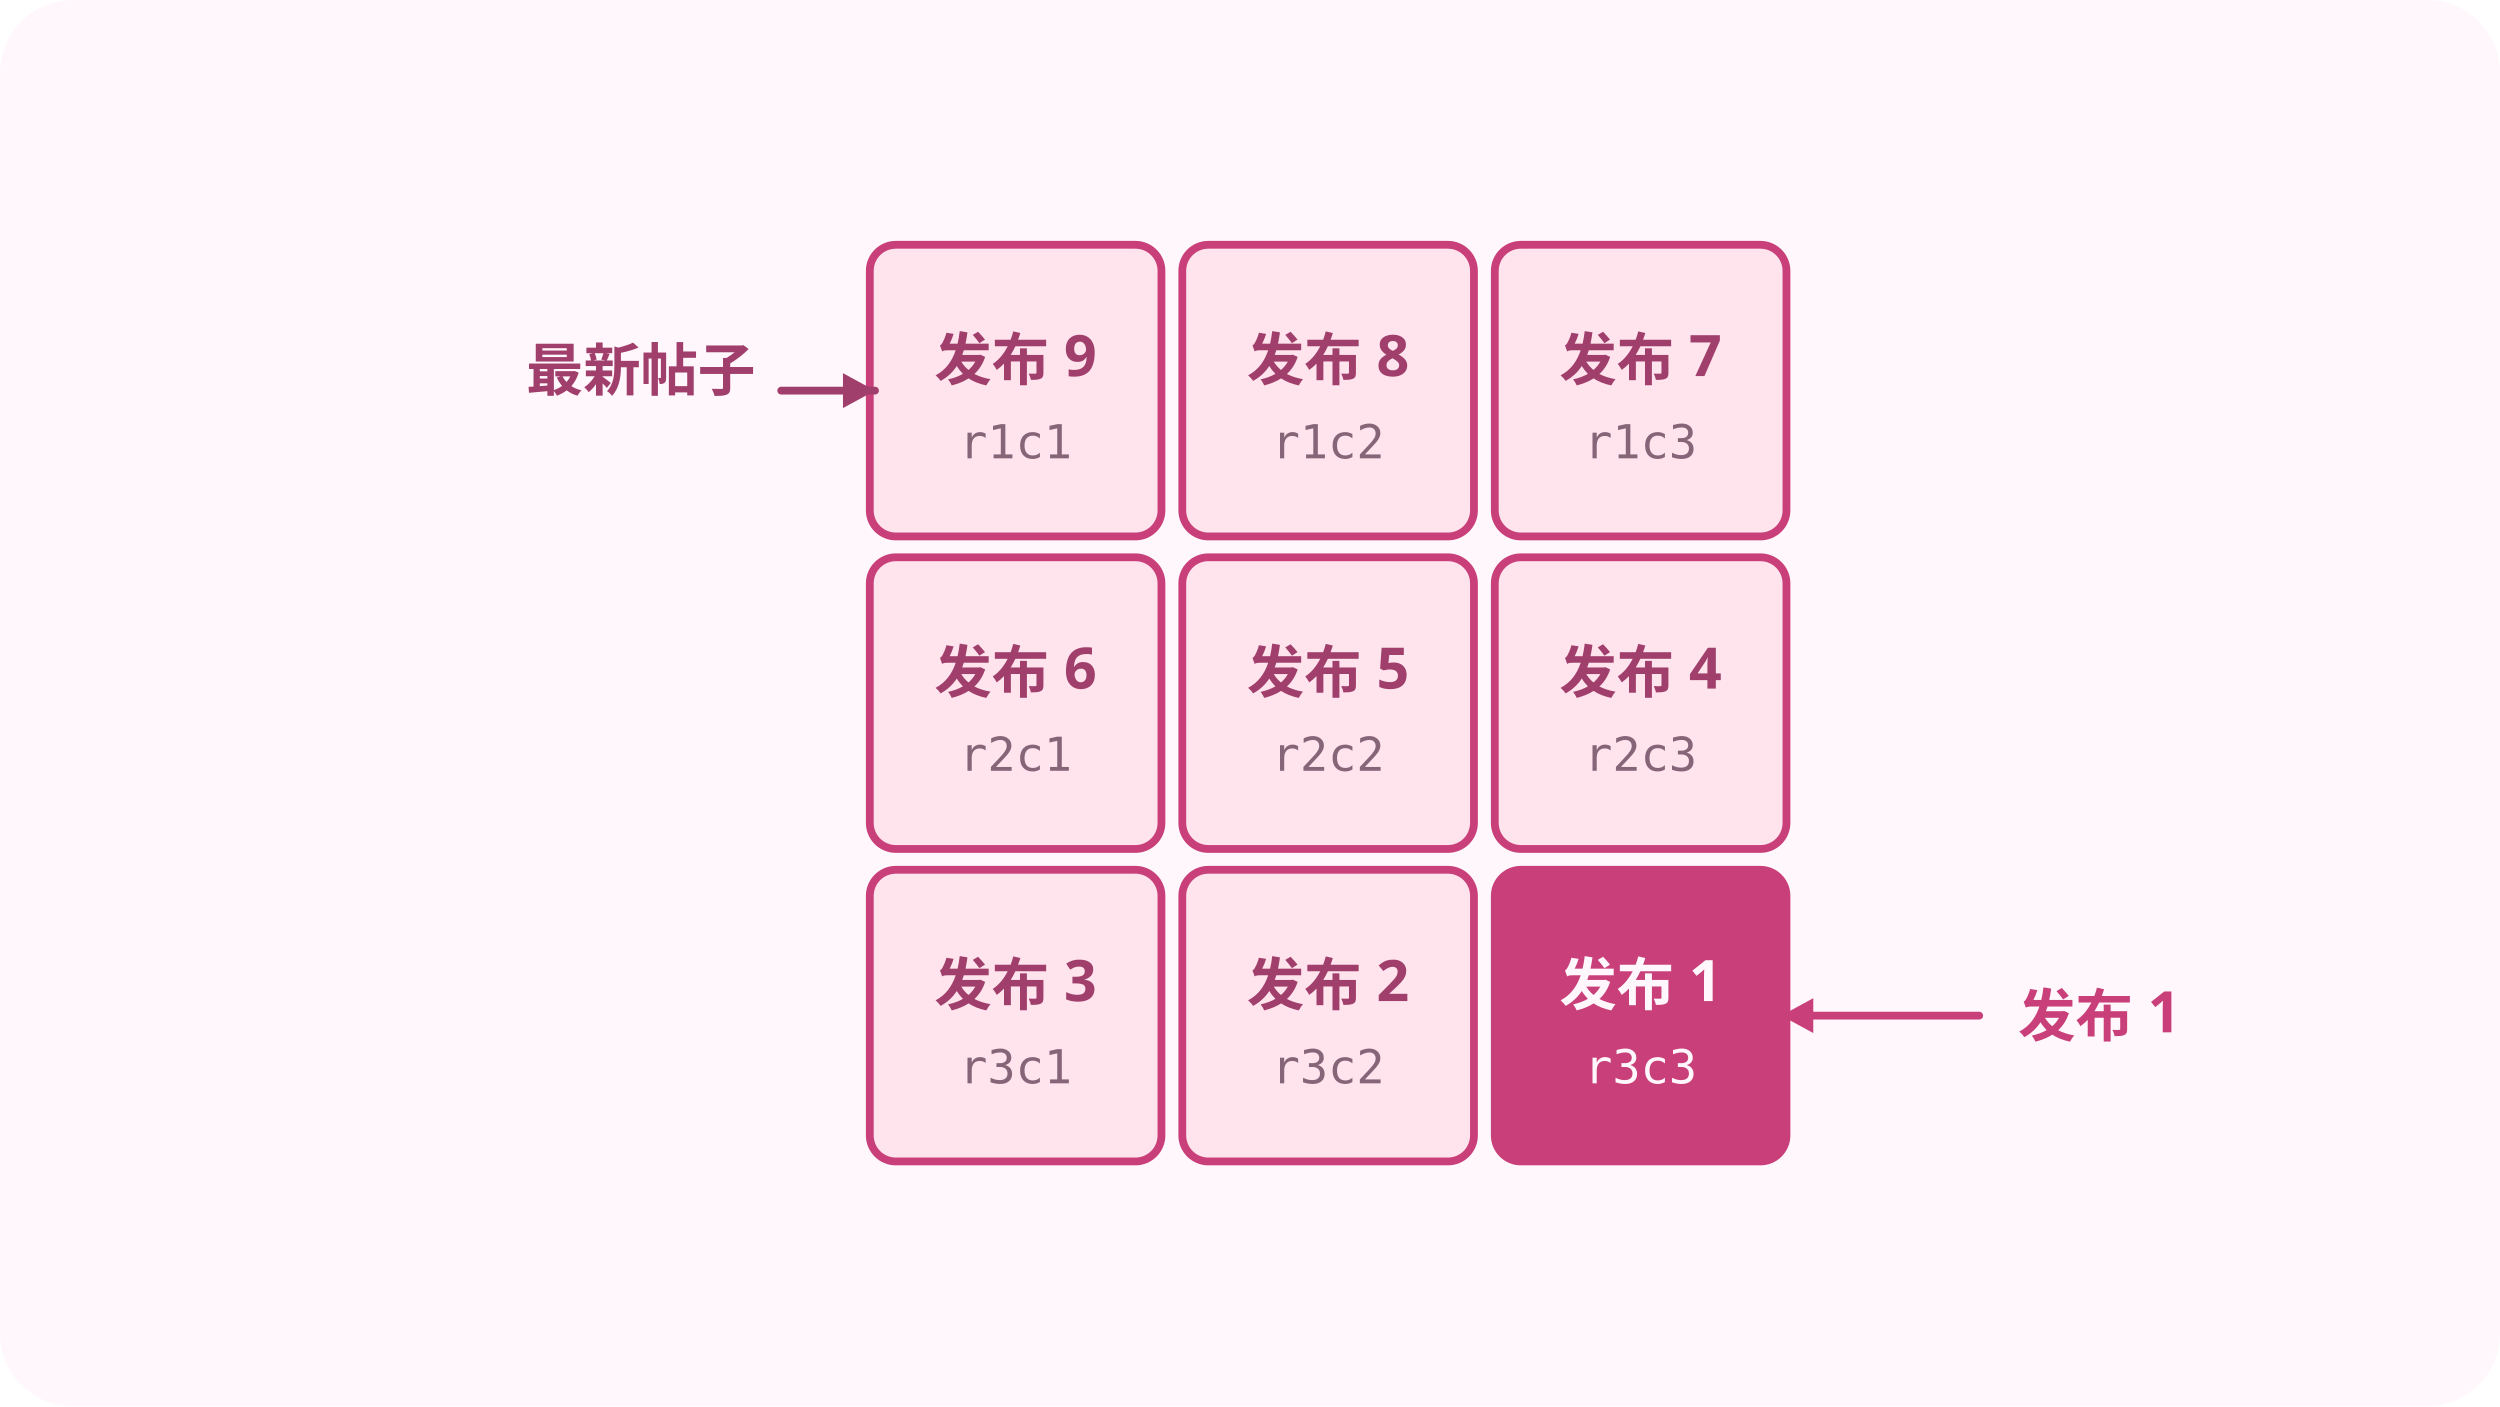
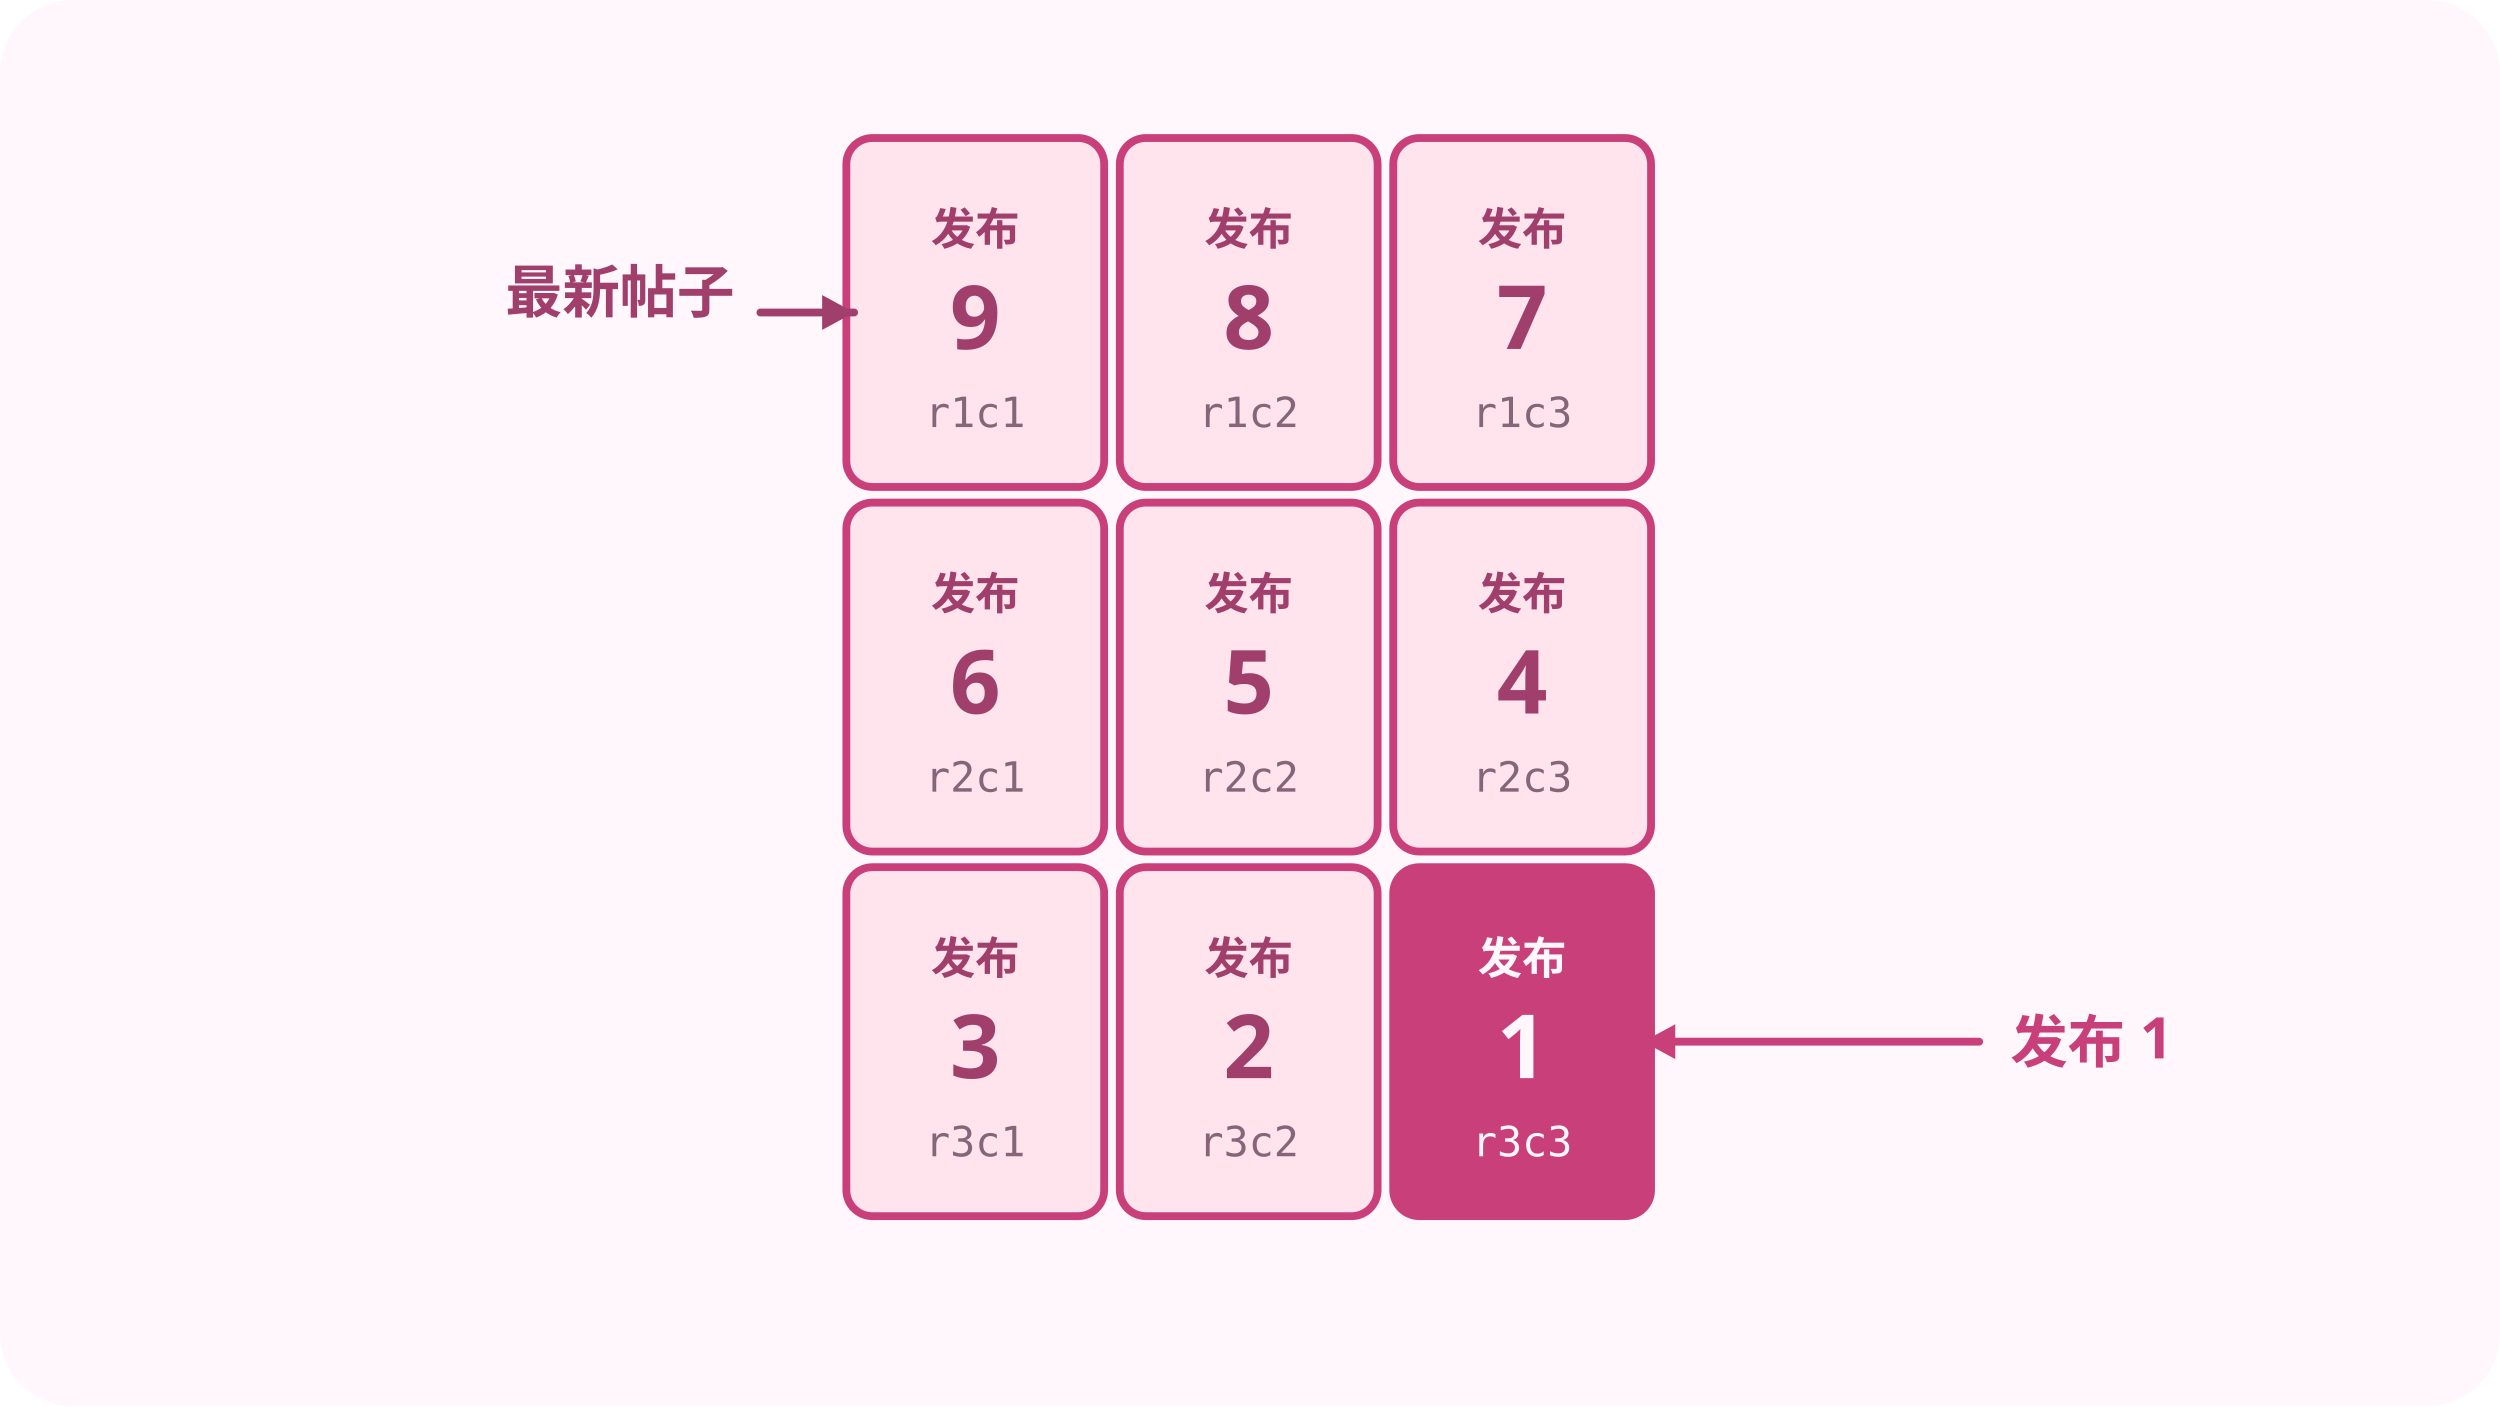
<svg xmlns="http://www.w3.org/2000/svg" viewBox="0 0 960 540" role="img" aria-label="最后一张先发：它最终会在右下角。">
  <rect width="960" height="540" rx="28" fill="#fff7fb" />
-   <rect x="334" y="94" width="112" height="112" rx="10" fill="#ffe4ee" stroke="#c83f79" stroke-width="3" />
-   <text x="390.0" y="146.0" fill="#a13f6c" font-size="22" font-weight="800" text-anchor="middle" font-family="system-ui,'PingFang SC','Noto Sans SC','Hiragino Sans',sans-serif">发布 9</text>
-   <text x="390.0" y="176.0" fill="#876579" font-size="18" font-weight="400" text-anchor="middle" font-family="ui-monospace,Menlo,Consolas,monospace">r1c1</text>
-   <rect x="454" y="94" width="112" height="112" rx="10" fill="#ffe4ee" stroke="#c83f79" stroke-width="3" />
-   <text x="510.0" y="146.0" fill="#a13f6c" font-size="22" font-weight="800" text-anchor="middle" font-family="system-ui,'PingFang SC','Noto Sans SC','Hiragino Sans',sans-serif">发布 8</text>
-   <text x="510.0" y="176.0" fill="#876579" font-size="18" font-weight="400" text-anchor="middle" font-family="ui-monospace,Menlo,Consolas,monospace">r1c2</text>
-   <rect x="574" y="94" width="112" height="112" rx="10" fill="#ffe4ee" stroke="#c83f79" stroke-width="3" />
-   <text x="630.0" y="146.0" fill="#a13f6c" font-size="22" font-weight="800" text-anchor="middle" font-family="system-ui,'PingFang SC','Noto Sans SC','Hiragino Sans',sans-serif">发布 7</text>
-   <text x="630.0" y="176.0" fill="#876579" font-size="18" font-weight="400" text-anchor="middle" font-family="ui-monospace,Menlo,Consolas,monospace">r1c3</text>
-   <rect x="334" y="214" width="112" height="112" rx="10" fill="#ffe4ee" stroke="#c83f79" stroke-width="3" />
-   <text x="390.0" y="266.0" fill="#a13f6c" font-size="22" font-weight="800" text-anchor="middle" font-family="system-ui,'PingFang SC','Noto Sans SC','Hiragino Sans',sans-serif">发布 6</text>
-   <text x="390.0" y="296.0" fill="#876579" font-size="18" font-weight="400" text-anchor="middle" font-family="ui-monospace,Menlo,Consolas,monospace">r2c1</text>
-   <rect x="454" y="214" width="112" height="112" rx="10" fill="#ffe4ee" stroke="#c83f79" stroke-width="3" />
-   <text x="510.0" y="266.0" fill="#a13f6c" font-size="22" font-weight="800" text-anchor="middle" font-family="system-ui,'PingFang SC','Noto Sans SC','Hiragino Sans',sans-serif">发布 5</text>
-   <text x="510.0" y="296.0" fill="#876579" font-size="18" font-weight="400" text-anchor="middle" font-family="ui-monospace,Menlo,Consolas,monospace">r2c2</text>
-   <rect x="574" y="214" width="112" height="112" rx="10" fill="#ffe4ee" stroke="#c83f79" stroke-width="3" />
-   <text x="630.0" y="266.0" fill="#a13f6c" font-size="22" font-weight="800" text-anchor="middle" font-family="system-ui,'PingFang SC','Noto Sans SC','Hiragino Sans',sans-serif">发布 4</text>
-   <text x="630.0" y="296.0" fill="#876579" font-size="18" font-weight="400" text-anchor="middle" font-family="ui-monospace,Menlo,Consolas,monospace">r2c3</text>
-   <rect x="334" y="334" width="112" height="112" rx="10" fill="#ffe4ee" stroke="#c83f79" stroke-width="3" />
-   <text x="390.0" y="386.0" fill="#a13f6c" font-size="22" font-weight="800" text-anchor="middle" font-family="system-ui,'PingFang SC','Noto Sans SC','Hiragino Sans',sans-serif">发布 3</text>
-   <text x="390.0" y="416.0" fill="#876579" font-size="18" font-weight="400" text-anchor="middle" font-family="ui-monospace,Menlo,Consolas,monospace">r3c1</text>
-   <rect x="454" y="334" width="112" height="112" rx="10" fill="#ffe4ee" stroke="#c83f79" stroke-width="3" />
-   <text x="510.0" y="386.0" fill="#a13f6c" font-size="22" font-weight="800" text-anchor="middle" font-family="system-ui,'PingFang SC','Noto Sans SC','Hiragino Sans',sans-serif">发布 2</text>
-   <text x="510.0" y="416.0" fill="#876579" font-size="18" font-weight="400" text-anchor="middle" font-family="ui-monospace,Menlo,Consolas,monospace">r3c2</text>
-   <rect x="574" y="334" width="112" height="112" rx="10" fill="#c83f79" stroke="#c83f79" stroke-width="3" />
-   <text x="630.0" y="386.0" fill="#fff7fb" font-size="22" font-weight="800" text-anchor="middle" font-family="system-ui,'PingFang SC','Noto Sans SC','Hiragino Sans',sans-serif">发布 1</text>
-   <text x="630.0" y="416.0" fill="#fff7fb" font-size="18" font-weight="400" text-anchor="middle" font-family="ui-monospace,Menlo,Consolas,monospace">r3c3</text>
-   <line x1="300" y1="150" x2="336" y2="150" stroke="#a13f6c" stroke-width="3" stroke-linecap="round" />
-   <path d="M336 150 L323.7 156.7 L323.7 143.3 Z" fill="#a13f6c" />
-   <text x="290" y="150" fill="#a13f6c" font-size="22" font-weight="800" text-anchor="end" font-family="system-ui,'PingFang SC','Noto Sans SC','Hiragino Sans',sans-serif">最新帖子</text>
-   <line x1="760" y1="390" x2="684" y2="390" stroke="#c83f79" stroke-width="3" stroke-linecap="round" />
-   <path d="M684 390 L696.3 383.3 L696.3 396.7 Z" fill="#c83f79" />
-   <text x="775" y="398" fill="#c83f79" font-size="22" font-weight="800" text-anchor="start" font-family="system-ui,'PingFang SC','Noto Sans SC','Hiragino Sans',sans-serif">发布 1</text>
+   <rect x="325" y="53" width="99" height="134" rx="10" fill="#ffe4ee" stroke="#c83f79" stroke-width="3" />
+   <text x="374.5" y="94" fill="#a13f6c" font-size="17" font-weight="700" text-anchor="middle" font-family="system-ui,'PingFang SC','Noto Sans SC','Hiragino Sans',sans-serif">发布</text>
+   <text x="374.5" y="134" fill="#a13f6c" font-size="34" font-weight="800" text-anchor="middle" font-family="system-ui,'PingFang SC','Noto Sans SC','Hiragino Sans',sans-serif">9</text>
+   <text x="374.5" y="164" fill="#876579" font-size="16" font-weight="400" text-anchor="middle" font-family="ui-monospace,Menlo,Consolas,monospace">r1c1</text>
+   <rect x="430" y="53" width="99" height="134" rx="10" fill="#ffe4ee" stroke="#c83f79" stroke-width="3" />
+   <text x="479.5" y="94" fill="#a13f6c" font-size="17" font-weight="700" text-anchor="middle" font-family="system-ui,'PingFang SC','Noto Sans SC','Hiragino Sans',sans-serif">发布</text>
+   <text x="479.5" y="134" fill="#a13f6c" font-size="34" font-weight="800" text-anchor="middle" font-family="system-ui,'PingFang SC','Noto Sans SC','Hiragino Sans',sans-serif">8</text>
+   <text x="479.5" y="164" fill="#876579" font-size="16" font-weight="400" text-anchor="middle" font-family="ui-monospace,Menlo,Consolas,monospace">r1c2</text>
+   <rect x="535" y="53" width="99" height="134" rx="10" fill="#ffe4ee" stroke="#c83f79" stroke-width="3" />
+   <text x="584.5" y="94" fill="#a13f6c" font-size="17" font-weight="700" text-anchor="middle" font-family="system-ui,'PingFang SC','Noto Sans SC','Hiragino Sans',sans-serif">发布</text>
+   <text x="584.5" y="134" fill="#a13f6c" font-size="34" font-weight="800" text-anchor="middle" font-family="system-ui,'PingFang SC','Noto Sans SC','Hiragino Sans',sans-serif">7</text>
+   <text x="584.5" y="164" fill="#876579" font-size="16" font-weight="400" text-anchor="middle" font-family="ui-monospace,Menlo,Consolas,monospace">r1c3</text>
+   <rect x="325" y="193" width="99" height="134" rx="10" fill="#ffe4ee" stroke="#c83f79" stroke-width="3" />
+   <text x="374.5" y="234" fill="#a13f6c" font-size="17" font-weight="700" text-anchor="middle" font-family="system-ui,'PingFang SC','Noto Sans SC','Hiragino Sans',sans-serif">发布</text>
+   <text x="374.5" y="274" fill="#a13f6c" font-size="34" font-weight="800" text-anchor="middle" font-family="system-ui,'PingFang SC','Noto Sans SC','Hiragino Sans',sans-serif">6</text>
+   <text x="374.5" y="304" fill="#876579" font-size="16" font-weight="400" text-anchor="middle" font-family="ui-monospace,Menlo,Consolas,monospace">r2c1</text>
+   <rect x="430" y="193" width="99" height="134" rx="10" fill="#ffe4ee" stroke="#c83f79" stroke-width="3" />
+   <text x="479.5" y="234" fill="#a13f6c" font-size="17" font-weight="700" text-anchor="middle" font-family="system-ui,'PingFang SC','Noto Sans SC','Hiragino Sans',sans-serif">发布</text>
+   <text x="479.5" y="274" fill="#a13f6c" font-size="34" font-weight="800" text-anchor="middle" font-family="system-ui,'PingFang SC','Noto Sans SC','Hiragino Sans',sans-serif">5</text>
+   <text x="479.5" y="304" fill="#876579" font-size="16" font-weight="400" text-anchor="middle" font-family="ui-monospace,Menlo,Consolas,monospace">r2c2</text>
+   <rect x="535" y="193" width="99" height="134" rx="10" fill="#ffe4ee" stroke="#c83f79" stroke-width="3" />
+   <text x="584.5" y="234" fill="#a13f6c" font-size="17" font-weight="700" text-anchor="middle" font-family="system-ui,'PingFang SC','Noto Sans SC','Hiragino Sans',sans-serif">发布</text>
+   <text x="584.5" y="274" fill="#a13f6c" font-size="34" font-weight="800" text-anchor="middle" font-family="system-ui,'PingFang SC','Noto Sans SC','Hiragino Sans',sans-serif">4</text>
+   <text x="584.5" y="304" fill="#876579" font-size="16" font-weight="400" text-anchor="middle" font-family="ui-monospace,Menlo,Consolas,monospace">r2c3</text>
+   <rect x="325" y="333" width="99" height="134" rx="10" fill="#ffe4ee" stroke="#c83f79" stroke-width="3" />
+   <text x="374.5" y="374" fill="#a13f6c" font-size="17" font-weight="700" text-anchor="middle" font-family="system-ui,'PingFang SC','Noto Sans SC','Hiragino Sans',sans-serif">发布</text>
+   <text x="374.5" y="414" fill="#a13f6c" font-size="34" font-weight="800" text-anchor="middle" font-family="system-ui,'PingFang SC','Noto Sans SC','Hiragino Sans',sans-serif">3</text>
+   <text x="374.5" y="444" fill="#876579" font-size="16" font-weight="400" text-anchor="middle" font-family="ui-monospace,Menlo,Consolas,monospace">r3c1</text>
+   <rect x="430" y="333" width="99" height="134" rx="10" fill="#ffe4ee" stroke="#c83f79" stroke-width="3" />
+   <text x="479.5" y="374" fill="#a13f6c" font-size="17" font-weight="700" text-anchor="middle" font-family="system-ui,'PingFang SC','Noto Sans SC','Hiragino Sans',sans-serif">发布</text>
+   <text x="479.5" y="414" fill="#a13f6c" font-size="34" font-weight="800" text-anchor="middle" font-family="system-ui,'PingFang SC','Noto Sans SC','Hiragino Sans',sans-serif">2</text>
+   <text x="479.5" y="444" fill="#876579" font-size="16" font-weight="400" text-anchor="middle" font-family="ui-monospace,Menlo,Consolas,monospace">r3c2</text>
+   <rect x="535" y="333" width="99" height="134" rx="10" fill="#c83f79" stroke="#c83f79" stroke-width="3" />
+   <text x="584.5" y="374" fill="#fff7fb" font-size="17" font-weight="700" text-anchor="middle" font-family="system-ui,'PingFang SC','Noto Sans SC','Hiragino Sans',sans-serif">发布</text>
+   <text x="584.5" y="414" fill="#fff7fb" font-size="34" font-weight="800" text-anchor="middle" font-family="system-ui,'PingFang SC','Noto Sans SC','Hiragino Sans',sans-serif">1</text>
+   <text x="584.5" y="444" fill="#fff7fb" font-size="16" font-weight="400" text-anchor="middle" font-family="ui-monospace,Menlo,Consolas,monospace">r3c3</text>
+   <line x1="292" y1="120.0" x2="328" y2="120.0" stroke="#a13f6c" stroke-width="3" stroke-linecap="round" />
+   <path d="M328 120.0 L315.7 126.7 L315.7 113.3 Z" fill="#a13f6c" />
+   <text x="282" y="120.0" fill="#a13f6c" font-size="22" font-weight="800" text-anchor="end" font-family="system-ui,'PingFang SC','Noto Sans SC','Hiragino Sans',sans-serif">最新帖子</text>
+   <line x1="760" y1="400.0" x2="631" y2="400.0" stroke="#c83f79" stroke-width="3" stroke-linecap="round" />
+   <path d="M631 400.0 L643.3 393.3 L643.3 406.7 Z" fill="#c83f79" />
+   <text x="772" y="408.0" fill="#c83f79" font-size="22" font-weight="800" text-anchor="start" font-family="system-ui,'PingFang SC','Noto Sans SC','Hiragino Sans',sans-serif">发布 1</text>
</svg>
